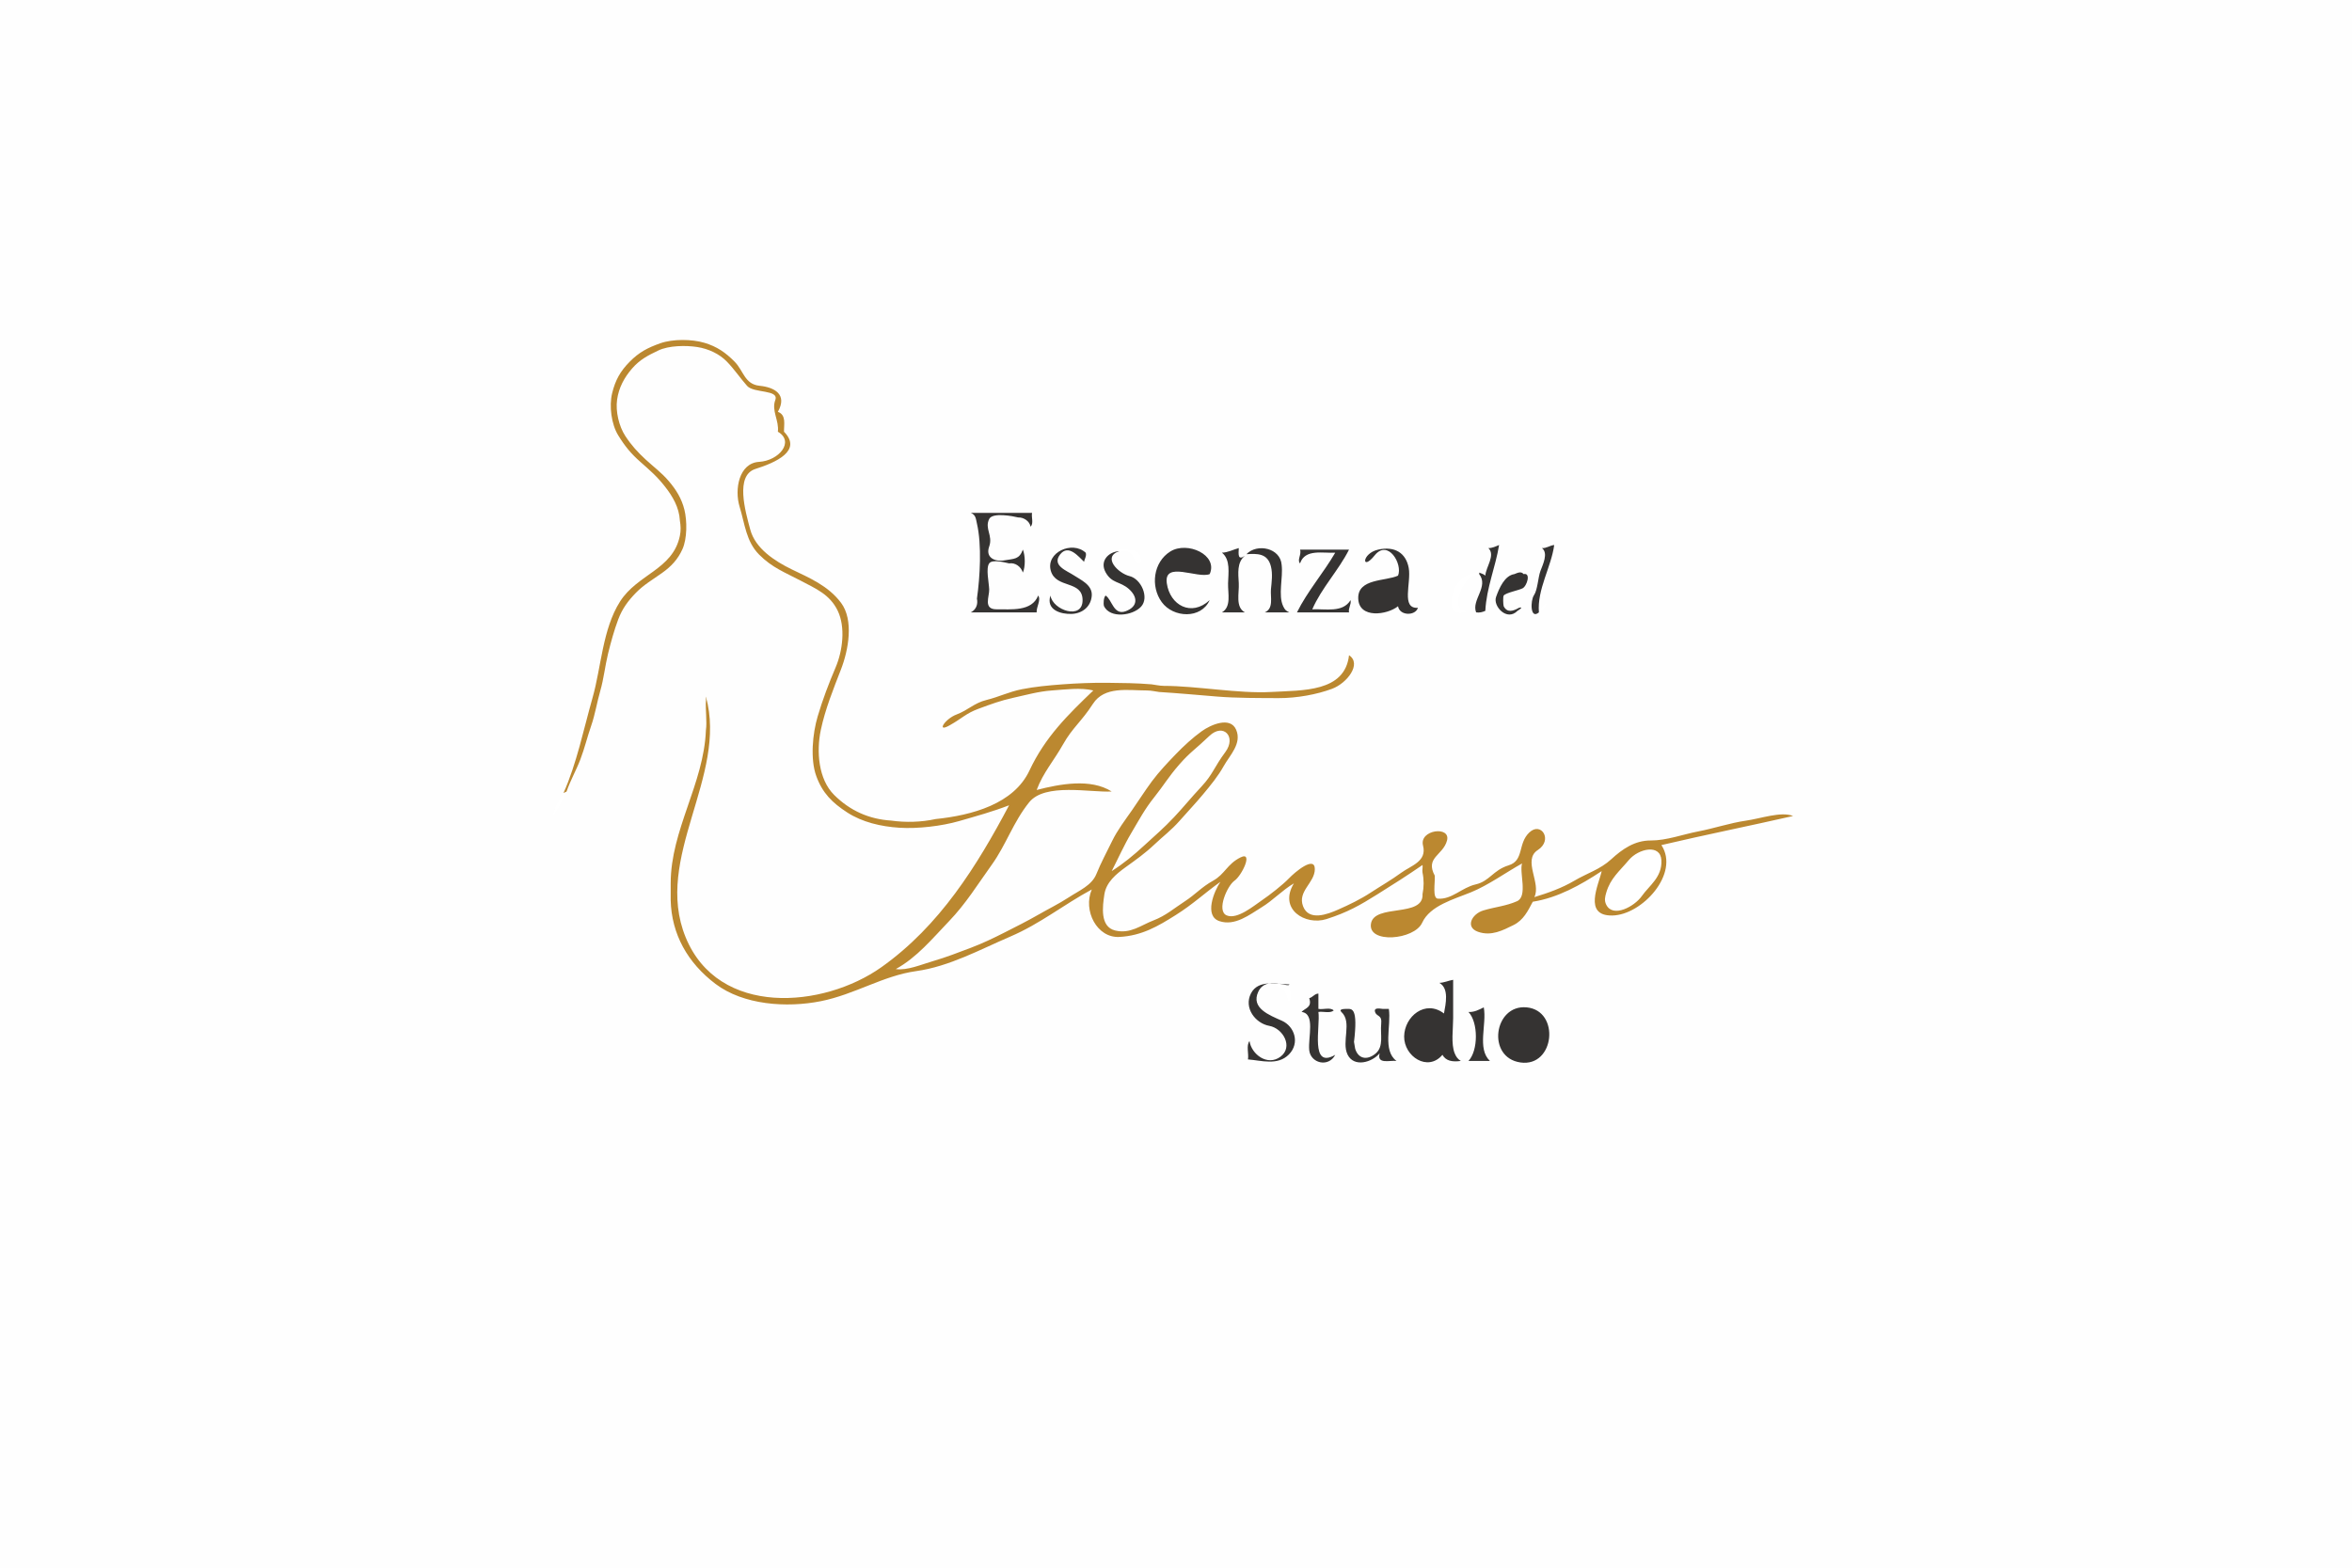
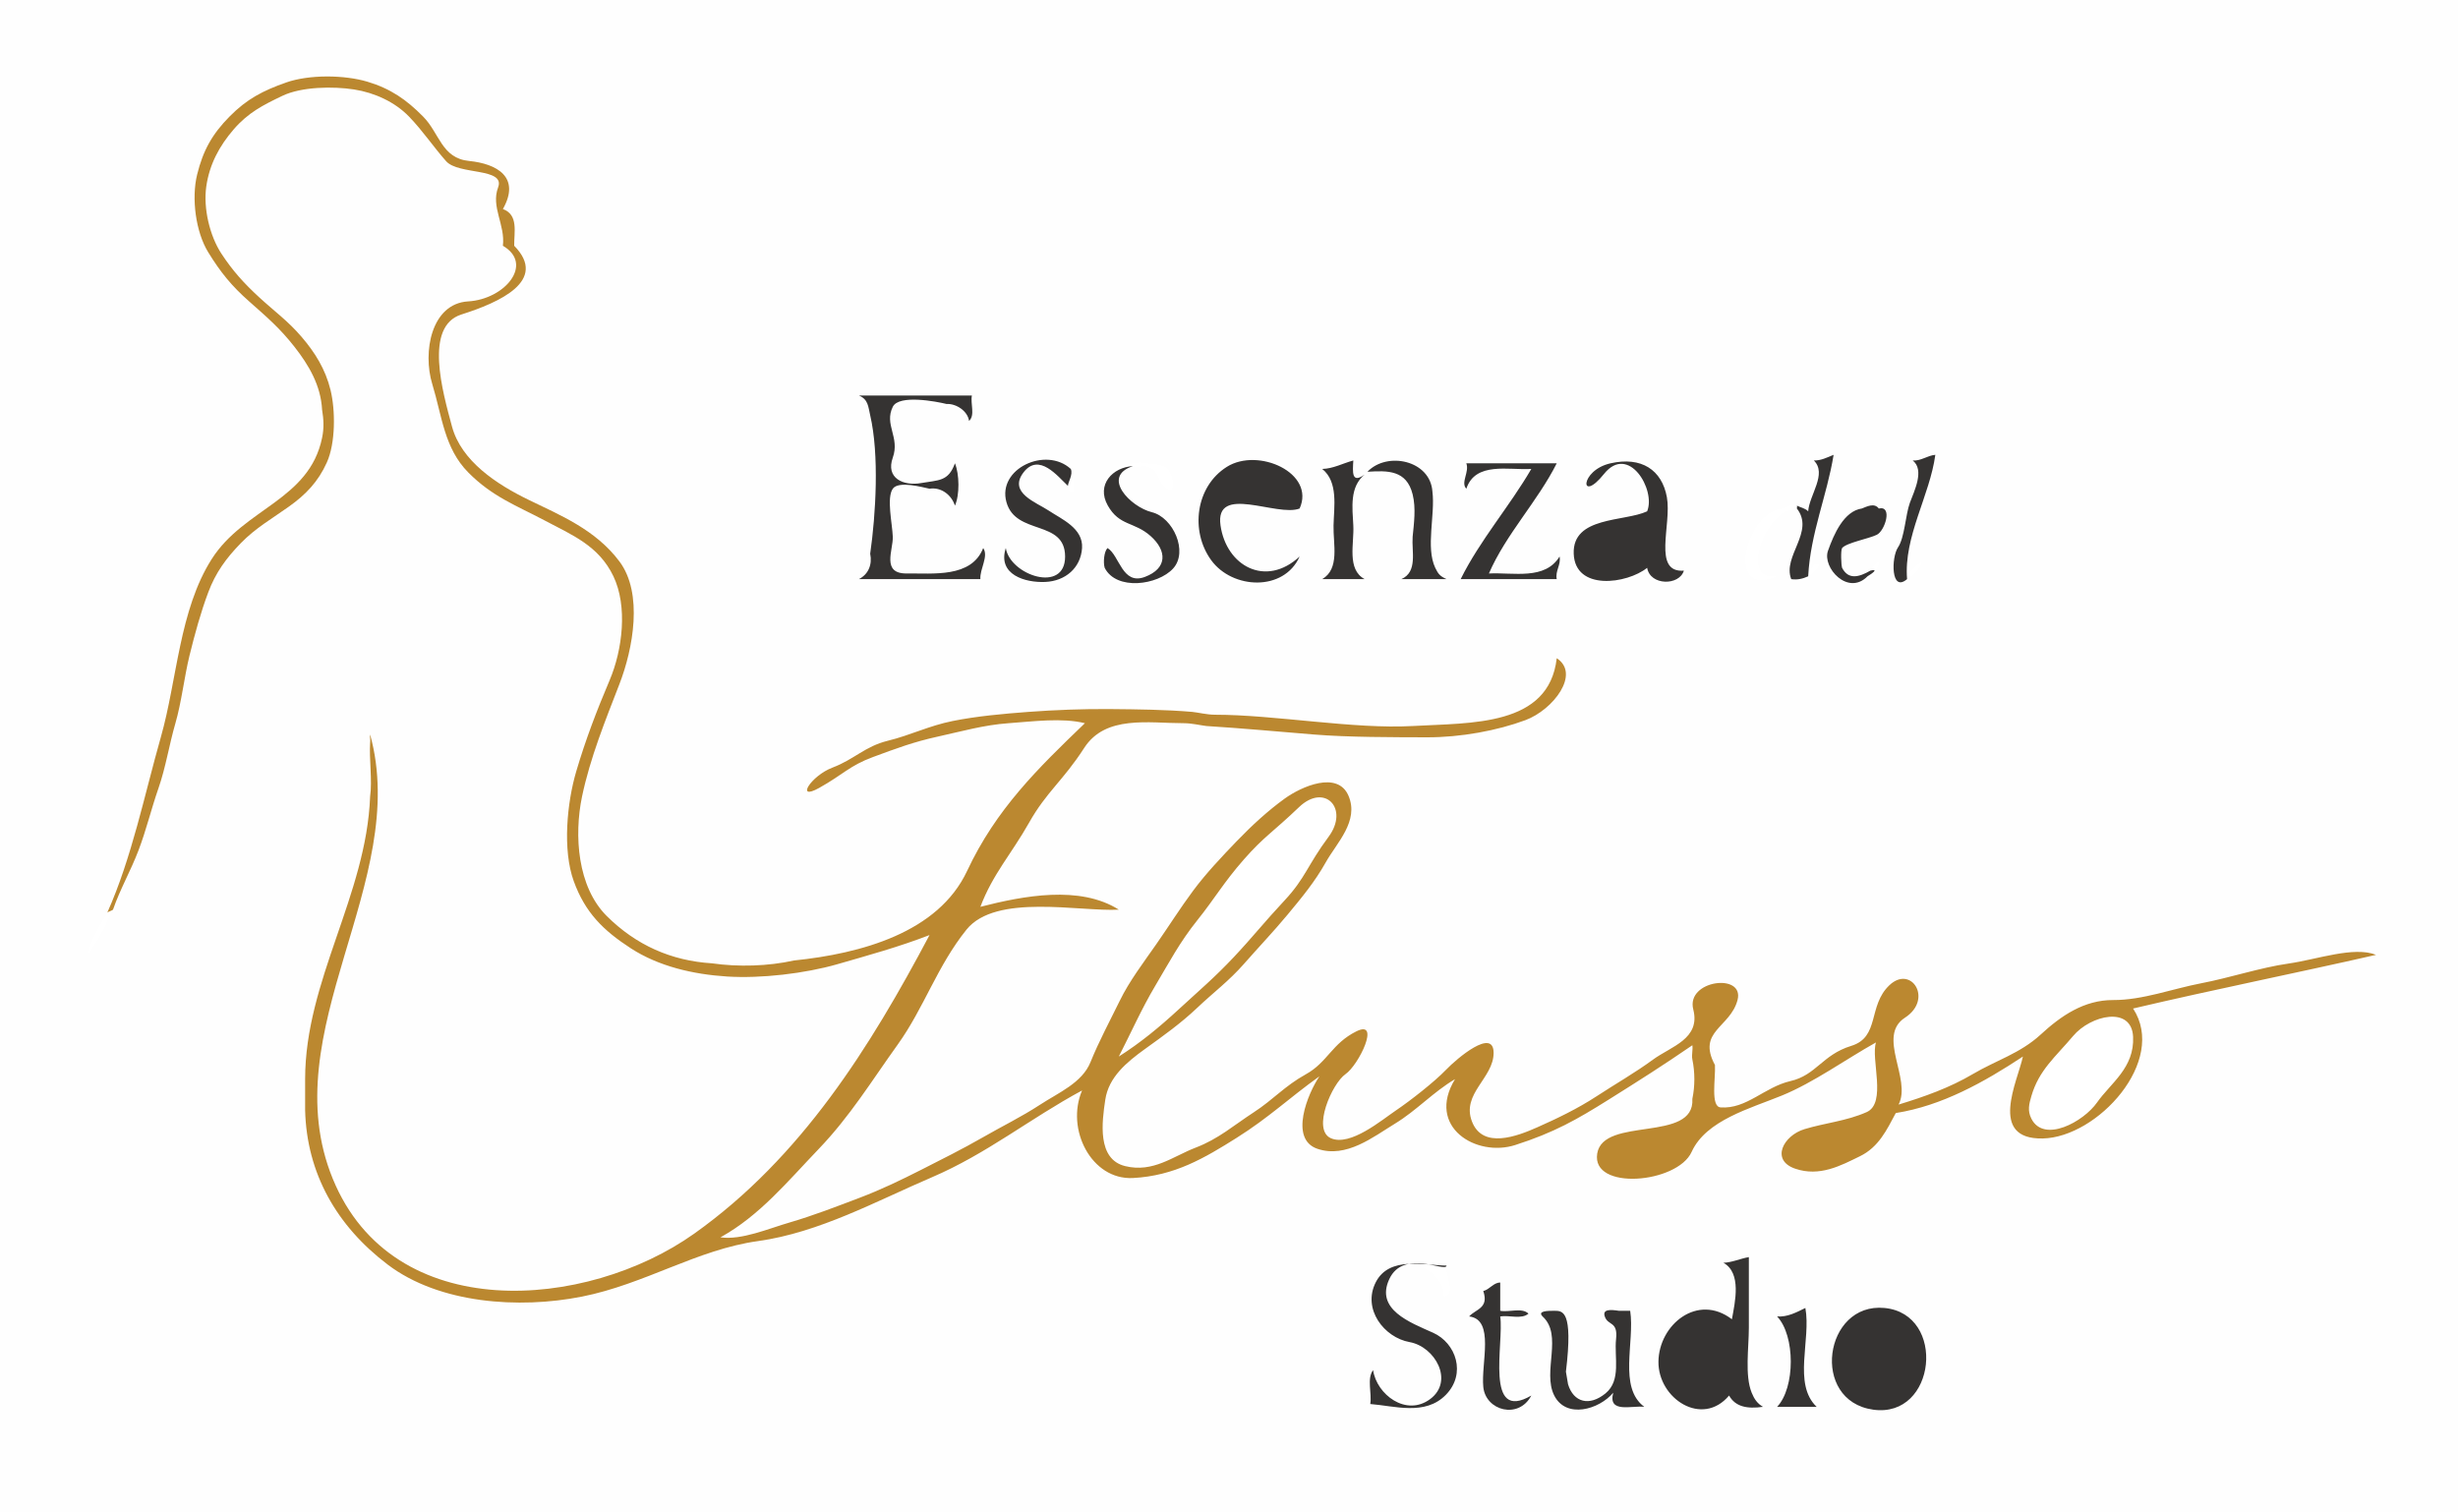
- <svg xmlns="http://www.w3.org/2000/svg" viewBox="0 0 1536 1024">
+ <svg xmlns="http://www.w3.org/2000/svg" viewBox="330 195 870 535">
  <g fill="None" fill-opacity="0.0" stroke="#FEFEFE" stroke-opacity="1.00" stroke-width="0.3">
    <path d="M 0.00 1024.00 L 1536.00 1024.00 L 1536.00 0.00 L 0.00 0.00 L 0.00 1024.00 M 582.00 536.00 C 591.79 536.37 601.50 535.98 611.00 535.00 C 634.73 532.56 662.05 525.17 672.30 503.30 C 682.56 481.43 697.27 467.06 714.00 451.00 C 705.84 448.99 695.70 450.39 687.00 451.00 C 678.30 451.61 670.18 453.93 661.78 455.78 C 653.38 457.63 647.26 459.91 638.98 462.98 C 630.69 466.04 628.42 469.18 619.92 473.92 C 611.41 478.66 617.00 469.61 624.70 466.70 C 632.39 463.78 636.14 459.21 644.22 457.22 C 652.31 455.24 658.75 451.92 667.22 450.22 C 675.70 448.53 684.88 447.68 694.00 447.00 C 703.12 446.32 713.38 445.91 723.00 446.00 C 732.62 446.09 742.52 446.19 752.00 447.00 C 754.77 447.00 757.96 447.80 760.00 448.00 C 781.21 448.00 809.23 453.18 830.00 452.00 C 850.77 450.82 878.25 452.22 881.00 428.00 C 889.49 433.52 879.78 446.25 869.92 449.92 C 860.06 453.60 847.01 456.04 835.00 456.00 C 822.99 455.96 807.30 456.00 795.00 455.00 C 782.70 454.00 769.46 452.77 757.00 452.00 C 754.26 451.95 751.02 451.20 749.00 451.00 C 736.53 451.00 721.29 448.06 713.75 459.75 C 706.21 471.44 700.44 475.22 694.23 486.23 C 688.02 497.24 681.38 504.42 677.00 516.00 C 692.15 512.11 712.19 508.27 726.00 517.00 C 712.19 517.79 682.47 511.15 672.08 524.08 C 661.69 537.01 657.06 551.76 647.75 564.75 C 638.43 577.73 630.86 590.18 619.75 601.75 C 608.65 613.32 598.89 625.31 585.00 633.00 C 592.60 634.03 601.74 629.98 609.68 627.68 C 617.61 625.38 626.38 621.99 634.07 619.07 C 641.77 616.16 648.82 612.76 656.08 609.08 C 663.34 605.39 670.75 601.69 677.70 597.70 C 684.64 593.70 691.47 590.40 698.08 586.08 C 704.69 581.75 713.00 578.34 715.98 570.97 C 718.95 563.61 722.84 556.42 726.31 549.31 C 729.77 542.19 734.78 535.68 739.25 529.25 C 743.73 522.83 747.69 516.51 752.30 510.30 C 756.92 504.09 762.35 498.37 767.75 492.75 C 773.16 487.14 778.79 481.97 784.70 477.70 C 790.61 473.42 803.48 467.71 807.30 476.70 C 811.13 485.68 803.08 493.39 799.25 500.25 C 795.41 507.10 790.78 512.69 785.75 518.75 C 780.72 524.81 775.49 530.28 770.25 536.25 C 765.01 542.22 759.50 546.30 753.75 551.75 C 748.01 557.20 741.80 561.63 735.30 566.30 C 728.81 570.98 722.43 576.25 721.22 584.22 C 720.01 592.19 718.27 605.32 728.22 607.78 C 738.18 610.23 745.16 604.31 753.23 601.23 C 761.30 598.15 766.67 593.35 773.75 588.75 C 780.82 584.14 784.58 579.51 792.25 575.25 C 799.91 570.99 801.39 564.41 810.08 560.08 C 818.77 555.75 810.97 571.96 806.23 575.23 C 801.49 578.50 794.24 594.94 801.08 597.92 C 807.93 600.89 819.01 591.50 824.08 588.08 C 829.15 584.66 837.75 577.93 841.75 573.75 C 845.76 569.57 858.64 558.71 858.66 567.68 C 858.68 576.65 847.19 582.11 851.00 592.00 C 854.81 601.89 867.02 597.20 874.07 594.07 C 881.13 590.95 888.52 587.38 895.08 583.08 C 901.64 578.78 908.75 574.73 915.08 570.08 C 921.42 565.43 932.00 562.75 929.33 552.33 C 926.66 541.91 947.57 539.26 944.99 549.01 C 942.42 558.76 930.54 559.99 937.00 572.00 C 937.36 574.23 937.10 585.81 939.00 587.00 C 948.21 587.66 954.50 579.81 963.70 577.69 C 972.89 575.58 974.98 568.38 985.23 565.23 C 995.48 562.08 991.02 551.08 998.75 543.75 C 1006.48 536.43 1014.34 548.73 1004.25 555.25 C 994.16 561.77 1006.69 576.96 1002.00 586.00 C 1011.02 583.25 1020.02 580.08 1028.23 575.23 C 1036.44 570.37 1045.00 567.92 1052.25 561.25 C 1059.50 554.58 1067.61 548.96 1078.00 549.00 C 1088.39 549.04 1099.04 544.98 1109.07 543.07 C 1119.11 541.16 1130.01 537.51 1140.07 536.07 C 1150.14 534.63 1163.13 529.87 1171.00 533.00 C 1142.39 539.52 1113.56 545.28 1085.00 552.00 C 1097.16 570.59 1072.39 597.62 1053.00 598.00 C 1033.61 598.38 1044.14 577.73 1046.00 569.00 C 1032.27 578.06 1017.32 586.44 1001.00 589.00 C 997.83 594.93 994.98 601.05 988.30 604.30 C 981.62 607.56 974.04 611.70 965.33 608.67 C 956.62 605.64 961.23 596.95 968.70 594.70 C 976.16 592.44 983.44 591.87 990.68 588.68 C 997.91 585.48 992.09 569.83 994.00 564.00 C 983.27 569.99 971.97 578.18 960.77 582.77 C 949.58 587.36 933.85 591.51 928.75 602.75 C 923.65 613.99 893.18 616.59 895.33 603.33 C 897.49 590.07 929.92 599.59 929.00 584.00 C 929.40 579.57 929.37 574.43 929.00 570.00 C 928.67 568.40 929.25 566.61 929.00 565.00 C 918.29 572.35 910.58 577.23 899.30 584.30 C 888.02 591.37 880.07 595.90 866.32 600.32 C 852.57 604.75 834.68 593.97 845.00 577.00 C 837.27 581.56 831.43 588.08 823.75 592.75 C 816.08 597.42 806.53 605.10 796.33 601.67 C 786.13 598.24 792.97 581.94 797.00 576.00 C 786.26 583.69 779.17 590.57 767.75 597.75 C 756.34 604.94 745.69 611.24 731.00 612.00 C 716.31 612.76 707.13 594.73 713.00 581.00 C 694.54 590.96 679.30 603.41 659.77 611.77 C 640.24 620.13 619.94 631.32 598.32 634.32 C 576.70 637.32 558.28 649.55 535.98 653.98 C 513.67 658.41 485.51 656.46 467.30 642.70 C 449.09 628.93 438.56 610.27 438.00 588.00 C 437.67 584.54 437.67 580.39 438.00 577.00 C 438.00 542.06 459.67 511.94 461.00 477.00 C 461.23 470.95 459.83 463.93 461.00 458.00 C 461.19 457.04 460.85 455.97 461.00 455.00 C 475.45 507.29 426.41 560.03 447.77 612.23 C 469.13 664.43 537.62 658.74 575.70 631.70 C 613.78 604.65 638.07 565.48 659.00 526.00 C 648.05 530.22 637.71 533.05 626.33 536.33 C 614.94 539.60 599.39 541.44 587.33 540.67 C 575.27 539.90 563.10 537.05 553.30 530.70 C 543.50 524.35 537.10 518.01 533.08 506.92 C 529.05 495.84 530.68 479.13 533.98 467.98 C 537.28 456.82 541.23 446.49 545.78 435.78 C 550.32 425.06 552.24 409.64 547.08 398.92 C 541.91 388.21 532.69 384.47 522.77 379.23 C 512.85 373.98 504.29 370.87 495.75 362.25 C 487.22 353.63 486.48 342.34 483.01 330.99 C 479.53 319.64 482.62 302.47 495.69 301.69 C 508.77 300.92 519.05 288.44 508.00 282.00 C 508.89 274.57 503.69 268.29 506.31 261.31 C 508.92 254.32 492.30 256.98 487.92 252.08 C 483.55 247.17 479.71 241.38 474.75 236.25 C 469.79 231.12 462.65 227.82 455.33 226.67 C 448.01 225.52 436.76 225.65 429.93 228.93 C 423.09 232.20 417.87 234.85 412.75 240.75 C 407.63 246.66 404.12 253.22 403.01 261.01 C 401.90 268.80 404.28 278.53 408.31 284.70 C 412.33 290.86 416.42 295.34 421.75 300.25 C 427.08 305.16 431.94 308.62 436.75 314.25 C 441.56 319.87 445.18 325.71 446.98 333.02 C 448.77 340.33 448.76 351.88 445.69 358.69 C 442.63 365.51 438.24 370.07 432.30 374.30 C 426.37 378.53 420.45 381.90 415.25 387.25 C 410.05 392.60 406.33 397.67 403.70 404.70 C 401.06 411.72 398.92 419.55 397.07 427.07 C 395.23 434.60 394.25 443.56 392.07 451.07 C 389.89 458.58 388.64 466.72 386.07 474.07 C 383.51 481.43 381.78 488.79 379.02 496.02 C 376.27 503.26 372.51 509.73 370.00 517.00 C 367.61 522.54 364.75 528.56 361.00 533.00 C 361.88 527.63 365.17 522.38 368.00 518.00 C 376.66 498.63 381.15 476.25 386.93 455.93 C 392.71 435.60 393.45 410.97 404.92 392.92 C 416.40 374.88 439.42 372.10 444.00 350.00 C 444.29 346.79 444.17 343.22 444.00 340.00 C 443.53 331.42 439.35 324.31 434.23 317.77 C 429.11 311.23 424.53 307.30 418.25 301.75 C 411.97 296.21 408.09 291.44 403.70 284.30 C 399.30 277.17 397.69 265.26 399.78 256.78 C 401.86 248.30 405.08 242.49 411.25 236.25 C 417.42 230.01 423.03 227.12 431.22 224.22 C 439.42 221.33 451.89 221.48 460.07 223.93 C 468.26 226.38 473.88 230.30 479.75 236.25 C 485.63 242.19 486.27 250.99 496.03 251.98 C 505.78 252.96 514.40 257.62 508.00 269.00 C 513.61 271.05 511.91 277.26 512.00 282.00 C 524.15 294.38 506.65 302.09 493.32 306.32 C 480.00 310.55 486.69 333.79 489.99 346.01 C 493.29 358.23 505.78 366.43 517.08 371.92 C 528.37 377.41 540.81 382.49 549.25 393.75 C 557.69 405.01 554.11 424.62 549.22 437.22 C 544.34 449.83 538.86 463.30 536.00 477.00 C 533.15 490.71 534.36 508.90 544.75 519.25 C 555.15 529.59 567.59 535.10 582.00 536.00 M 949.00 665.00 C 949.61 671.32 948.34 681.39 950.00 688.00 C 950.90 690.20 951.94 691.77 954.00 693.00 C 948.33 693.80 944.21 692.94 942.00 689.00 C 932.48 700.32 916.86 690.10 917.00 677.00 C 917.15 663.90 930.86 652.69 943.00 662.00 C 944.12 655.84 946.50 645.64 940.00 642.00 C 943.14 641.88 945.93 640.52 949.00 640.00 C 949.00 648.33 949.00 656.67 949.00 665.00" />
  </g>
  <g fill="#FEFEFE" fill-opacity="1.00" stroke="None">
    <path d="M 0.00 1024.00 L 1536.00 1024.00 L 1536.00 0.00 L 0.00 0.00 L 0.00 1024.00 M 582.00 536.00 C 591.79 536.37 601.50 535.98 611.00 535.00 C 634.73 532.56 662.05 525.17 672.30 503.30 C 682.56 481.43 697.27 467.06 714.00 451.00 C 705.84 448.99 695.70 450.39 687.00 451.00 C 678.30 451.61 670.18 453.93 661.78 455.78 C 653.38 457.63 647.26 459.91 638.98 462.98 C 630.69 466.04 628.42 469.18 619.92 473.92 C 611.41 478.66 617.00 469.61 624.70 466.70 C 632.39 463.78 636.14 459.21 644.22 457.22 C 652.31 455.24 658.75 451.92 667.22 450.22 C 675.70 448.53 684.88 447.68 694.00 447.00 C 703.12 446.32 713.38 445.91 723.00 446.00 C 732.62 446.09 742.52 446.19 752.00 447.00 C 754.77 447.00 757.96 447.80 760.00 448.00 C 781.21 448.00 809.23 453.18 830.00 452.00 C 850.77 450.82 878.25 452.22 881.00 428.00 C 889.49 433.52 879.78 446.25 869.92 449.92 C 860.06 453.60 847.01 456.04 835.00 456.00 C 822.99 455.96 807.30 456.00 795.00 455.00 C 782.70 454.00 769.46 452.77 757.00 452.00 C 754.26 451.95 751.02 451.20 749.00 451.00 C 736.53 451.00 721.29 448.06 713.75 459.75 C 706.21 471.44 700.44 475.22 694.23 486.23 C 688.02 497.24 681.38 504.42 677.00 516.00 C 692.15 512.11 712.19 508.27 726.00 517.00 C 712.19 517.79 682.47 511.15 672.08 524.08 C 661.69 537.01 657.06 551.76 647.75 564.75 C 638.43 577.73 630.86 590.18 619.75 601.75 C 608.65 613.32 598.89 625.31 585.00 633.00 C 592.60 634.03 601.74 629.98 609.68 627.68 C 617.61 625.38 626.38 621.99 634.07 619.07 C 641.77 616.16 648.82 612.76 656.08 609.08 C 663.34 605.39 670.75 601.69 677.70 597.70 C 684.64 593.70 691.47 590.40 698.08 586.08 C 704.69 581.75 713.00 578.34 715.98 570.97 C 718.95 563.61 722.84 556.42 726.31 549.31 C 729.77 542.19 734.78 535.68 739.25 529.25 C 743.73 522.83 747.69 516.51 752.30 510.30 C 756.92 504.09 762.35 498.37 767.75 492.75 C 773.16 487.14 778.79 481.97 784.70 477.70 C 790.61 473.42 803.48 467.71 807.30 476.70 C 811.13 485.68 803.08 493.39 799.25 500.25 C 795.41 507.10 790.78 512.69 785.75 518.75 C 780.72 524.81 775.49 530.28 770.25 536.25 C 765.01 542.22 759.50 546.30 753.75 551.75 C 748.01 557.20 741.80 561.63 735.30 566.30 C 728.81 570.98 722.43 576.25 721.22 584.22 C 720.01 592.19 718.27 605.32 728.22 607.78 C 738.18 610.23 745.16 604.31 753.23 601.23 C 761.30 598.15 766.67 593.35 773.75 588.75 C 780.82 584.14 784.58 579.51 792.25 575.25 C 799.91 570.99 801.39 564.41 810.08 560.08 C 818.77 555.75 810.97 571.96 806.23 575.23 C 801.49 578.50 794.24 594.94 801.08 597.92 C 807.93 600.89 819.01 591.50 824.08 588.08 C 829.15 584.66 837.75 577.93 841.75 573.75 C 845.76 569.57 858.64 558.71 858.66 567.68 C 858.68 576.65 847.19 582.11 851.00 592.00 C 854.81 601.89 867.02 597.20 874.07 594.07 C 881.13 590.95 888.52 587.38 895.08 583.08 C 901.64 578.78 908.75 574.73 915.08 570.08 C 921.42 565.43 932.00 562.75 929.33 552.33 C 926.66 541.91 947.57 539.26 944.99 549.01 C 942.42 558.76 930.54 559.99 937.00 572.00 C 937.36 574.23 937.10 585.81 939.00 587.00 C 948.21 587.66 954.50 579.81 963.70 577.69 C 972.89 575.58 974.98 568.38 985.23 565.23 C 995.48 562.08 991.02 551.08 998.75 543.75 C 1006.48 536.43 1014.34 548.73 1004.25 555.25 C 994.16 561.77 1006.69 576.96 1002.00 586.00 C 1011.02 583.25 1020.02 580.08 1028.23 575.23 C 1036.44 570.37 1045.00 567.92 1052.25 561.25 C 1059.50 554.58 1067.61 548.96 1078.00 549.00 C 1088.39 549.04 1099.04 544.98 1109.07 543.07 C 1119.11 541.16 1130.01 537.51 1140.07 536.07 C 1150.14 534.63 1163.13 529.87 1171.00 533.00 C 1142.39 539.52 1113.56 545.28 1085.00 552.00 C 1097.16 570.59 1072.39 597.62 1053.00 598.00 C 1033.61 598.38 1044.14 577.73 1046.00 569.00 C 1032.27 578.06 1017.32 586.44 1001.00 589.00 C 997.83 594.93 994.98 601.05 988.30 604.30 C 981.62 607.56 974.04 611.70 965.33 608.67 C 956.62 605.64 961.23 596.95 968.70 594.70 C 976.16 592.44 983.44 591.87 990.68 588.68 C 997.91 585.48 992.09 569.83 994.00 564.00 C 983.27 569.99 971.97 578.18 960.77 582.77 C 949.58 587.36 933.85 591.51 928.75 602.75 C 923.65 613.99 893.18 616.59 895.33 603.33 C 897.49 590.07 929.92 599.59 929.00 584.00 C 929.40 579.57 929.37 574.43 929.00 570.00 C 928.67 568.40 929.25 566.61 929.00 565.00 C 918.29 572.35 910.58 577.23 899.30 584.30 C 888.02 591.37 880.07 595.90 866.32 600.32 C 852.57 604.75 834.68 593.97 845.00 577.00 C 837.27 581.56 831.43 588.08 823.75 592.75 C 816.08 597.42 806.53 605.10 796.33 601.67 C 786.13 598.24 792.97 581.94 797.00 576.00 C 786.26 583.69 779.17 590.57 767.75 597.75 C 756.34 604.94 745.69 611.24 731.00 612.00 C 716.31 612.76 707.13 594.73 713.00 581.00 C 694.54 590.96 679.30 603.41 659.77 611.77 C 640.24 620.13 619.94 631.32 598.32 634.32 C 576.70 637.32 558.28 649.55 535.98 653.98 C 513.67 658.41 485.51 656.46 467.30 642.70 C 449.09 628.93 438.56 610.27 438.00 588.00 C 437.67 584.54 437.67 580.39 438.00 577.00 C 438.00 542.06 459.67 511.94 461.00 477.00 C 461.23 470.95 459.83 463.93 461.00 458.00 C 461.19 457.04 460.85 455.97 461.00 455.00 C 475.45 507.29 426.41 560.03 447.77 612.23 C 469.13 664.43 537.62 658.74 575.70 631.70 C 613.78 604.65 638.07 565.48 659.00 526.00 C 648.05 530.22 637.71 533.05 626.33 536.33 C 614.94 539.60 599.39 541.44 587.33 540.67 C 575.27 539.90 563.10 537.05 553.30 530.70 C 543.50 524.35 537.10 518.01 533.08 506.92 C 529.05 495.84 530.68 479.13 533.98 467.98 C 537.28 456.82 541.23 446.49 545.78 435.78 C 550.32 425.06 552.24 409.64 547.08 398.92 C 541.91 388.21 532.69 384.47 522.77 379.23 C 512.85 373.98 504.29 370.87 495.75 362.25 C 487.22 353.63 486.48 342.34 483.01 330.99 C 479.53 319.64 482.62 302.47 495.69 301.69 C 508.77 300.92 519.05 288.44 508.00 282.00 C 508.89 274.57 503.69 268.29 506.31 261.31 C 508.92 254.32 492.30 256.98 487.92 252.08 C 483.55 247.17 479.71 241.38 474.75 236.25 C 469.79 231.12 462.65 227.82 455.33 226.67 C 448.01 225.52 436.76 225.65 429.93 228.93 C 423.09 232.20 417.87 234.85 412.75 240.75 C 407.63 246.66 404.12 253.22 403.01 261.01 C 401.90 268.80 404.28 278.53 408.31 284.70 C 412.33 290.86 416.42 295.34 421.75 300.25 C 427.08 305.16 431.94 308.62 436.75 314.25 C 441.56 319.87 445.18 325.71 446.98 333.02 C 448.77 340.33 448.76 351.88 445.69 358.69 C 442.63 365.51 438.24 370.07 432.30 374.30 C 426.37 378.53 420.45 381.90 415.25 387.25 C 410.05 392.60 406.33 397.67 403.70 404.70 C 401.06 411.72 398.92 419.55 397.07 427.07 C 395.23 434.60 394.25 443.56 392.07 451.07 C 389.89 458.58 388.64 466.72 386.07 474.07 C 383.51 481.43 381.78 488.79 379.02 496.02 C 376.27 503.26 372.51 509.73 370.00 517.00 C 367.61 522.54 364.75 528.56 361.00 533.00 C 361.88 527.63 365.17 522.38 368.00 518.00 C 376.66 498.63 381.15 476.25 386.93 455.93 C 392.71 435.60 393.45 410.97 404.92 392.92 C 416.40 374.88 439.42 372.10 444.00 350.00 C 444.29 346.79 444.17 343.22 444.00 340.00 C 443.53 331.42 439.35 324.31 434.23 317.77 C 429.11 311.23 424.53 307.30 418.25 301.75 C 411.97 296.21 408.09 291.44 403.70 284.30 C 399.30 277.17 397.69 265.26 399.78 256.78 C 401.86 248.30 405.08 242.49 411.25 236.25 C 417.42 230.01 423.03 227.12 431.22 224.22 C 439.42 221.33 451.89 221.48 460.07 223.93 C 468.26 226.38 473.88 230.30 479.75 236.25 C 485.63 242.19 486.27 250.99 496.03 251.98 C 505.78 252.96 514.40 257.62 508.00 269.00 C 513.61 271.05 511.91 277.26 512.00 282.00 C 524.15 294.38 506.65 302.09 493.32 306.32 C 480.00 310.55 486.69 333.79 489.99 346.01 C 493.29 358.23 505.78 366.43 517.08 371.92 C 528.37 377.41 540.81 382.49 549.25 393.75 C 557.69 405.01 554.11 424.62 549.22 437.22 C 544.34 449.83 538.86 463.30 536.00 477.00 C 533.15 490.71 534.36 508.90 544.75 519.25 C 555.15 529.59 567.59 535.10 582.00 536.00 M 665.00 338.00 C 661.87 337.61 647.87 336.35 646.00 339.00 C 642.86 345.35 648.59 349.74 646.00 357.00 C 643.41 364.26 649.73 367.11 656.00 366.00 C 662.27 364.89 665.63 365.52 668.00 359.00 C 669.60 362.93 669.70 370.14 668.00 374.00 C 666.79 370.20 663.15 367.35 659.00 368.00 C 654.70 367.61 650.31 368.29 646.00 368.00 C 643.72 371.26 645.83 380.29 646.00 385.00 C 646.17 389.71 641.85 398.13 651.00 398.00 C 660.16 397.87 673.84 399.66 678.00 389.00 C 680.01 391.92 676.76 396.35 677.00 400.00 C 662.67 400.00 648.33 400.00 634.00 400.00 C 637.33 398.32 638.81 394.86 638.00 391.00 C 638.60 375.25 639.75 357.65 638.00 342.00 C 637.29 338.96 637.33 336.37 634.00 335.00 C 647.33 335.00 660.67 335.00 674.00 335.00 C 673.41 337.84 675.22 341.98 673.00 344.00 C 672.49 340.48 668.47 337.82 665.00 338.00 M 972.00 395.00 C 976.03 393.50 971.99 398.11 970.00 399.00 C 968.08 399.86 966.23 400.33 964.00 400.00 C 960.81 391.89 972.44 383.24 966.00 375.00 C 965.51 375.10 962.30 376.08 962.00 376.00 C 953.94 380.06 946.23 400.72 959.00 399.00 C 940.34 407.02 947.78 376.22 961.00 375.00 C 962.32 374.55 964.04 373.37 966.00 374.00 C 967.24 374.62 968.90 374.87 970.00 376.00 C 970.40 370.19 976.80 362.71 972.00 358.00 C 974.52 358.07 976.73 356.92 979.00 356.00 C 976.69 370.35 970.79 383.73 968.00 398.00 C 969.77 398.21 971.37 396.46 972.00 395.00 M 1005.00 399.00 C 1006.00 396.95 1008.19 395.18 1010.00 394.00 C 1009.84 396.64 1006.98 398.62 1005.00 400.00 C 999.21 404.94 999.40 392.26 1001.78 388.78 C 1004.15 385.30 1004.44 377.20 1005.99 372.99 C 1007.54 368.79 1011.28 361.36 1007.00 358.00 C 1009.91 358.24 1012.18 356.24 1015.00 356.00 C 1013.05 370.45 1003.77 384.92 1005.00 399.00 M 709.00 361.00 C 710.62 363.09 709.84 366.24 710.00 369.00 C 708.60 369.51 707.85 368.19 708.00 367.00 C 704.40 363.66 697.74 355.06 692.25 362.25 C 686.77 369.45 696.82 372.82 701.23 375.77 C 705.64 378.72 713.46 381.96 712.99 389.01 C 712.52 396.05 707.08 400.67 700.00 401.00 C 692.91 401.32 682.97 398.47 686.00 389.00 C 687.52 398.64 707.04 405.20 706.99 391.99 C 706.94 378.79 689.57 384.66 686.23 372.77 C 682.90 360.88 700.18 352.94 709.00 361.00 M 736.00 359.00 C 739.56 359.59 742.24 359.10 744.00 362.00 C 745.08 363.79 746.39 369.83 743.00 368.00 C 739.72 366.23 740.69 360.66 735.00 360.00 C 734.58 360.21 731.39 360.24 731.00 360.00 C 719.61 363.72 730.15 374.45 737.69 376.31 C 745.24 378.16 750.66 390.27 745.23 396.23 C 739.79 402.19 725.12 404.16 721.00 396.00 C 720.13 394.29 718.43 386.86 722.00 389.00 C 726.27 391.56 727.17 402.25 735.22 399.22 C 743.28 396.18 743.06 389.92 737.25 384.75 C 731.43 379.58 726.22 381.29 722.08 373.92 C 717.95 366.55 723.83 360.38 731.00 359.00 C 733.06 358.60 734.02 358.67 736.00 359.00 M 790.00 375.00 C 782.41 378.64 770.03 372.27 762.00 375.00 C 762.00 377.00 762.00 379.00 762.00 381.00 C 764.05 395.34 777.98 403.11 790.00 392.00 C 784.40 404.51 766.19 403.60 758.70 393.30 C 751.20 383.01 753.15 367.21 764.25 360.25 C 775.34 353.28 795.67 362.43 790.00 375.00 M 809.00 358.00 C 808.77 362.21 808.34 366.28 813.00 363.00 C 807.67 367.33 808.65 374.64 809.00 381.00 C 809.35 387.36 806.60 396.53 813.00 400.00 C 808.00 400.00 803.00 400.00 798.00 400.00 C 804.28 396.30 801.84 387.65 802.00 381.00 C 802.16 374.35 803.73 365.60 798.00 361.00 C 801.92 360.90 805.32 358.99 809.00 358.00 M 837.00 369.00 C 838.98 376.98 835.53 387.87 838.00 396.00 C 839.07 398.25 839.72 398.96 842.00 400.00 C 836.67 400.00 831.33 400.00 826.00 400.00 C 831.86 397.44 829.61 390.26 830.00 385.00 C 830.00 380.13 830.60 374.83 830.00 370.00 C 827.86 361.35 821.12 361.54 814.00 362.00 C 820.93 354.71 836.25 357.91 837.00 369.00 M 926.00 397.00 C 924.38 402.37 914.09 402.38 913.00 396.00 C 905.89 401.70 887.48 404.28 887.01 390.99 C 886.54 377.70 904.93 379.76 913.00 376.00 C 916.17 368.38 906.40 351.98 897.75 362.75 C 889.11 373.53 889.06 361.50 900.01 359.01 C 910.96 356.52 918.23 361.31 919.99 371.01 C 921.75 380.70 914.76 397.83 926.00 397.00 M 881.00 359.00 C 874.23 372.49 863.03 384.08 857.00 398.00 C 865.73 397.58 876.85 400.43 882.00 392.00 C 882.59 394.91 880.41 397.06 881.00 400.00 C 869.67 400.00 858.33 400.00 847.00 400.00 C 853.76 386.32 864.36 374.16 872.00 361.00 C 863.99 361.50 852.25 358.31 849.00 368.00 C 846.91 365.80 850.16 362.10 849.00 359.00 C 859.67 359.00 870.33 359.00 881.00 359.00 M 995.00 375.00 C 999.97 373.86 997.21 382.88 994.30 384.30 C 991.39 385.72 983.65 387.09 982.00 389.00 C 981.47 389.95 981.67 394.93 982.00 396.00 C 984.22 400.29 987.95 399.35 992.00 397.00 C 992.69 395.81 993.62 394.41 995.00 394.00 C 995.06 396.22 992.71 397.99 991.00 399.00 C 984.08 406.06 974.92 395.90 977.00 390.00 C 979.08 384.10 982.64 375.92 989.00 375.00 C 990.68 374.36 993.38 372.86 995.00 375.00 M 842.00 643.00 C 841.31 646.34 845.72 652.81 841.00 654.00 C 841.86 645.61 826.82 636.95 821.75 647.75 C 816.68 658.55 829.09 663.12 837.23 666.77 C 845.36 670.42 849.08 681.27 841.75 688.75 C 834.42 696.23 823.66 692.67 815.00 692.00 C 815.63 688.17 813.72 683.01 816.00 680.00 C 817.27 688.66 827.72 696.60 836.23 690.23 C 844.74 683.85 837.94 671.70 828.92 670.08 C 819.91 668.46 812.12 658.41 816.93 648.93 C 821.73 639.44 834.49 642.96 842.00 643.00 M 861.00 649.00 C 861.00 652.33 861.00 655.67 861.00 659.00 C 864.17 659.61 868.65 657.75 871.00 660.00 C 868.57 662.13 864.18 660.47 861.00 661.00 C 862.38 670.46 855.32 698.70 872.00 689.00 C 867.57 697.50 855.87 694.42 855.01 685.99 C 854.15 677.57 859.17 662.07 850.00 661.00 C 852.25 658.42 857.10 658.15 855.00 652.00 C 857.28 651.45 858.59 649.01 861.00 649.00 M 885.00 685.00 C 886.96 691.47 892.58 692.88 898.25 688.25 C 903.92 683.61 901.30 675.48 902.00 669.00 C 902.70 662.52 899.13 664.41 898.00 661.00 C 897.14 658.41 899.94 658.54 903.00 659.00 C 904.33 659.05 905.67 658.96 907.00 659.00 C 908.67 670.10 902.72 686.14 912.00 693.00 C 907.65 692.44 899.00 695.45 901.00 688.00 C 895.99 693.98 884.28 697.36 880.08 688.92 C 875.89 680.48 883.26 667.66 876.00 661.00 C 875.88 660.79 872.84 660.76 874.00 659.00 C 876.00 659.00 878.00 659.00 880.00 659.00 C 880.94 659.05 882.06 659.11 883.00 659.00 C 886.91 658.54 884.25 680.56 885.00 685.00 M 969.00 658.00 C 971.08 669.23 964.48 684.89 973.00 693.00 C 968.33 693.00 963.67 693.00 959.00 693.00 C 965.47 686.15 965.44 667.79 959.00 661.00 C 962.68 661.27 965.84 659.55 969.00 658.00 M 997.00 658.00 C 1019.03 660.10 1015.39 697.15 993.00 694.00 C 970.61 690.85 975.59 655.96 997.00 658.00 Z" />
  </g>
  <g fill="#BB8830" fill-opacity="1.00" stroke="None">
    <path d="M 444.00 340.00 C 444.57 343.48 444.72 346.54 444.00 350.00 C 439.42 372.10 416.40 374.88 404.92 392.92 C 393.45 410.97 392.71 435.60 386.93 455.93 C 381.15 476.25 376.66 498.63 368.00 518.00 C 368.37 517.69 369.77 517.30 370.00 517.00 C 372.51 509.73 376.27 503.26 379.02 496.02 C 381.78 488.79 383.51 481.43 386.07 474.07 C 388.64 466.72 389.89 458.58 392.07 451.07 C 394.25 443.56 395.23 434.60 397.07 427.07 C 398.92 419.55 401.06 411.72 403.70 404.70 C 406.33 397.67 410.05 392.60 415.25 387.25 C 420.45 381.90 426.37 378.53 432.30 374.30 C 438.24 370.07 442.63 365.51 445.69 358.69 C 448.76 351.88 448.77 340.33 446.98 333.02 C 445.18 325.71 441.56 319.87 436.75 314.25 C 431.94 308.62 427.08 305.16 421.75 300.25 C 416.42 295.34 412.33 290.86 408.31 284.70 C 404.28 278.53 401.90 268.80 403.01 261.01 C 404.12 253.22 407.63 246.66 412.75 240.75 C 417.87 234.85 423.09 232.20 429.93 228.93 C 436.76 225.65 448.01 225.52 455.33 226.67 C 462.65 227.82 469.79 231.12 474.75 236.25 C 479.71 241.38 483.55 247.17 487.92 252.08 C 492.30 256.98 508.92 254.32 506.31 261.31 C 503.69 268.29 508.89 274.57 508.00 282.00 C 519.05 288.44 508.77 300.92 495.69 301.69 C 482.62 302.47 479.53 319.64 483.01 330.99 C 486.48 342.34 487.22 353.63 495.75 362.25 C 504.29 370.87 512.85 373.98 522.77 379.23 C 532.69 384.47 541.91 388.21 547.08 398.92 C 552.24 409.64 550.32 425.06 545.78 435.78 C 541.23 446.49 537.28 456.82 533.98 467.98 C 530.68 479.13 529.05 495.84 533.08 506.92 C 537.10 518.01 543.50 524.35 553.30 530.70 C 563.10 537.05 575.27 539.90 587.33 540.67 C 599.39 541.44 614.94 539.60 626.33 536.33 C 637.71 533.05 648.05 530.22 659.00 526.00 C 638.07 565.48 613.78 604.65 575.70 631.70 C 537.62 658.74 469.13 664.43 447.77 612.23 C 426.41 560.03 475.45 507.29 461.00 455.00 C 460.85 455.97 461.19 457.04 461.00 458.00 C 460.63 463.43 461.81 471.35 461.00 477.00 C 459.67 511.94 438.00 542.06 438.00 577.00 C 438.00 580.67 438.00 584.33 438.00 588.00 C 438.56 610.27 449.09 628.93 467.30 642.70 C 485.51 656.46 513.67 658.41 535.98 653.98 C 558.28 649.55 576.70 637.32 598.32 634.32 C 619.94 631.32 640.24 620.13 659.77 611.77 C 679.30 603.41 694.54 590.96 713.00 581.00 C 707.13 594.73 716.31 612.76 731.00 612.00 C 745.69 611.24 756.34 604.94 767.75 597.75 C 779.17 590.57 786.26 583.69 797.00 576.00 C 792.97 581.94 786.13 598.24 796.33 601.67 C 806.53 605.10 816.08 597.42 823.75 592.75 C 831.43 588.08 837.27 581.56 845.00 577.00 C 834.68 593.97 852.57 604.75 866.32 600.32 C 880.07 595.90 888.02 591.37 899.30 584.30 C 910.58 577.23 918.29 572.35 929.00 565.00 C 929.25 566.61 928.67 568.40 929.00 570.00 C 929.95 574.59 929.94 579.47 929.00 584.00 C 929.92 599.59 897.49 590.07 895.33 603.33 C 893.18 616.59 923.65 613.99 928.75 602.75 C 933.85 591.51 949.58 587.36 960.77 582.77 C 971.97 578.18 983.27 569.99 994.00 564.00 C 992.09 569.83 997.91 585.48 990.68 588.68 C 983.44 591.87 976.16 592.44 968.70 594.70 C 961.23 596.95 956.62 605.64 965.33 608.67 C 974.04 611.70 981.62 607.56 988.30 604.30 C 994.98 601.05 997.83 594.93 1001.00 589.00 C 1017.32 586.44 1032.27 578.06 1046.00 569.00 C 1044.14 577.73 1033.61 598.38 1053.00 598.00 C 1072.39 597.62 1097.16 570.59 1085.00 552.00 C 1113.56 545.28 1142.39 539.52 1171.00 533.00 C 1163.13 529.87 1150.14 534.63 1140.07 536.07 C 1130.01 537.51 1119.11 541.16 1109.07 543.07 C 1099.04 544.98 1088.39 549.04 1078.00 549.00 C 1067.61 548.96 1059.50 554.58 1052.25 561.25 C 1045.00 567.92 1036.44 570.37 1028.23 575.23 C 1020.02 580.08 1011.02 583.25 1002.00 586.00 C 1006.69 576.96 994.16 561.77 1004.25 555.25 C 1014.34 548.73 1006.48 536.43 998.75 543.75 C 991.02 551.08 995.48 562.08 985.23 565.23 C 974.98 568.38 972.89 575.58 963.70 577.69 C 954.50 579.81 948.21 587.66 939.00 587.00 C 935.37 586.74 937.26 576.82 937.00 572.00 C 930.54 559.99 942.42 558.76 944.99 549.01 C 947.57 539.26 926.66 541.91 929.33 552.33 C 932.00 562.75 921.42 565.43 915.08 570.08 C 908.75 574.73 901.64 578.78 895.08 583.08 C 888.52 587.38 881.13 590.95 874.07 594.07 C 867.02 597.20 854.81 601.89 851.00 592.00 C 847.19 582.11 858.68 576.65 858.66 567.68 C 858.64 558.71 845.76 569.57 841.75 573.75 C 837.75 577.93 829.15 584.66 824.08 588.08 C 819.01 591.50 807.93 600.89 801.08 597.92 C 794.24 594.94 801.49 578.50 806.23 575.23 C 810.97 571.96 818.77 555.75 810.08 560.08 C 801.39 564.41 799.91 570.99 792.25 575.25 C 784.58 579.51 780.82 584.14 773.75 588.75 C 766.67 593.35 761.30 598.15 753.23 601.23 C 745.16 604.31 738.18 610.23 728.22 607.78 C 718.27 605.32 720.01 592.19 721.22 584.22 C 722.43 576.25 728.81 570.98 735.30 566.30 C 741.80 561.63 748.01 557.20 753.75 551.75 C 759.50 546.30 765.01 542.22 770.25 536.25 C 775.49 530.28 780.72 524.81 785.75 518.75 C 790.78 512.69 795.41 507.10 799.25 500.25 C 803.08 493.39 811.13 485.68 807.30 476.70 C 803.48 467.71 790.61 473.42 784.70 477.70 C 778.79 481.97 773.16 487.14 767.75 492.75 C 762.35 498.37 756.92 504.09 752.30 510.30 C 747.69 516.51 743.73 522.83 739.25 529.25 C 734.78 535.68 729.77 542.19 726.31 549.31 C 722.84 556.42 718.95 563.61 715.98 570.97 C 713.00 578.34 704.69 581.75 698.08 586.08 C 691.47 590.40 684.64 593.70 677.70 597.70 C 670.75 601.69 663.34 605.39 656.08 609.08 C 648.82 612.76 641.77 616.16 634.07 619.07 C 626.38 621.99 617.61 625.38 609.68 627.68 C 601.74 629.98 592.60 634.03 585.00 633.00 C 598.89 625.31 608.65 613.32 619.75 601.75 C 630.86 590.18 638.43 577.73 647.75 564.75 C 657.06 551.76 661.69 537.01 672.08 524.08 C 682.47 511.15 712.19 517.79 726.00 517.00 C 712.19 508.27 692.15 512.11 677.00 516.00 C 681.38 504.42 688.02 497.24 694.23 486.23 C 700.44 475.22 706.21 471.44 713.75 459.75 C 721.29 448.06 736.53 451.00 749.00 451.00 C 751.83 451.00 754.89 451.75 757.00 452.00 C 769.46 452.77 782.70 454.00 795.00 455.00 C 807.30 456.00 822.99 455.96 835.00 456.00 C 847.01 456.04 860.06 453.60 869.92 449.92 C 879.78 446.25 889.49 433.52 881.00 428.00 C 878.25 452.22 850.77 450.82 830.00 452.00 C 809.23 453.18 781.21 448.00 760.00 448.00 C 757.23 448.00 754.04 447.20 752.00 447.00 C 742.52 446.19 732.62 446.09 723.00 446.00 C 713.38 445.91 703.12 446.32 694.00 447.00 C 684.88 447.68 675.70 448.53 667.22 450.22 C 658.75 451.92 652.31 455.24 644.22 457.22 C 636.14 459.21 632.39 463.78 624.70 466.70 C 617.00 469.61 611.41 478.66 619.92 473.92 C 628.42 469.18 630.69 466.04 638.98 462.98 C 647.26 459.91 653.38 457.63 661.78 455.78 C 670.18 453.93 678.30 451.61 687.00 451.00 C 695.70 450.39 705.84 448.99 714.00 451.00 C 697.27 467.06 682.56 481.43 672.30 503.30 C 662.05 525.17 634.73 532.56 611.00 535.00 C 601.82 537.03 591.38 537.34 582.00 536.00 C 567.59 535.10 555.15 529.59 544.75 519.25 C 534.36 508.90 533.15 490.71 536.00 477.00 C 538.86 463.30 544.34 449.83 549.22 437.22 C 554.11 424.62 557.69 405.01 549.25 393.75 C 540.81 382.49 528.37 377.41 517.08 371.92 C 505.78 366.43 493.29 358.23 489.99 346.01 C 486.69 333.79 480.00 310.55 493.32 306.32 C 506.65 302.09 524.15 294.38 512.00 282.00 C 511.91 277.26 513.61 271.05 508.00 269.00 C 514.40 257.62 505.78 252.96 496.03 251.98 C 486.27 250.99 485.63 242.19 479.75 236.25 C 473.88 230.30 468.26 226.38 460.07 223.93 C 451.89 221.48 439.42 221.33 431.22 224.22 C 423.03 227.12 417.42 230.01 411.25 236.25 C 405.08 242.49 401.86 248.30 399.78 256.78 C 397.69 265.26 399.30 277.17 403.70 284.30 C 408.09 291.44 411.97 296.21 418.25 301.75 C 424.53 307.30 429.11 311.23 434.23 317.77 C 439.35 324.31 443.53 331.42 444.00 340.00 M 726.00 569.00 C 730.30 560.62 734.02 552.16 738.92 543.92 C 743.82 535.68 747.55 528.53 753.77 520.77 C 759.99 513.01 763.09 507.41 770.25 499.25 C 777.41 491.09 780.61 489.51 789.75 480.75 C 798.88 471.99 807.65 481.24 800.23 491.23 C 792.81 501.22 792.04 505.84 784.70 513.70 C 777.36 521.55 773.53 526.53 766.75 533.75 C 759.98 540.97 754.17 545.86 747.25 552.25 C 740.32 558.63 733.75 564.06 726.00 569.00 M 1049.00 591.00 C 1047.55 588.13 1048.20 585.76 1049.00 583.00 C 1051.70 573.72 1057.51 569.18 1063.75 561.75 C 1069.99 554.32 1084.49 550.97 1085.00 562.00 C 1085.51 573.03 1077.06 578.39 1072.25 585.25 C 1067.44 592.11 1053.43 599.75 1049.00 591.00 Z" />
  </g>
  <g fill="#353332" fill-opacity="1.00" stroke="None">
    <path d="M 638.00 342.00 C 641.24 355.93 640.00 377.03 638.00 391.00 C 638.81 394.86 637.33 398.32 634.00 400.00 C 648.33 400.00 662.67 400.00 677.00 400.00 C 676.76 396.35 680.01 391.92 678.00 389.00 C 673.84 399.66 660.16 397.87 651.00 398.00 C 641.85 398.13 646.17 389.71 646.00 385.00 C 645.83 380.29 643.72 371.26 646.00 368.00 C 648.03 365.09 656.67 367.52 659.00 368.00 C 663.15 367.35 666.79 370.20 668.00 374.00 C 669.70 370.14 669.60 362.93 668.00 359.00 C 665.63 365.52 662.27 364.89 656.00 366.00 C 649.73 367.11 643.41 364.26 646.00 357.00 C 648.59 349.74 642.86 345.35 646.00 339.00 C 648.20 334.54 661.60 337.16 665.00 338.00 C 668.47 337.82 672.49 340.48 673.00 344.00 C 675.22 341.98 673.41 337.84 674.00 335.00 C 660.67 335.00 647.33 335.00 634.00 335.00 C 637.33 336.37 637.29 338.96 638.00 342.00 Z M 966.00 374.00 C 966.15 374.05 966.00 375.00 966.00 375.00 C 972.44 383.24 960.81 391.89 964.00 400.00 C 966.23 400.33 968.08 399.86 970.00 399.00 C 970.79 383.73 976.69 370.35 979.00 356.00 C 976.73 356.92 974.52 358.07 972.00 358.00 C 976.80 362.71 970.40 370.19 970.00 376.00 C 968.90 374.87 967.24 374.62 966.00 374.00 Z M 1005.00 400.00 C 1003.77 384.92 1013.05 370.45 1015.00 356.00 C 1012.18 356.24 1009.91 358.24 1007.00 358.00 C 1011.28 361.36 1007.54 368.79 1005.99 372.99 C 1004.44 377.20 1004.15 385.30 1001.78 388.78 C 999.40 392.26 999.21 404.94 1005.00 400.00 Z M 708.00 367.00 C 707.89 365.94 709.91 362.93 709.00 361.00 C 700.18 352.94 682.90 360.88 686.23 372.77 C 689.57 384.66 706.94 378.79 706.99 391.99 C 707.04 405.20 687.52 398.64 686.00 389.00 C 682.97 398.47 692.91 401.32 700.00 401.00 C 707.08 400.67 712.52 396.05 712.99 389.01 C 713.46 381.96 705.64 378.72 701.23 375.77 C 696.82 372.82 686.77 369.45 692.25 362.25 C 697.74 355.06 704.40 363.66 708.00 367.00 Z M 762.00 381.00 C 759.87 366.11 782.07 378.15 790.00 375.00 C 795.67 362.43 775.34 353.28 764.25 360.25 C 753.15 367.21 751.20 383.01 758.70 393.30 C 766.19 403.60 784.40 404.51 790.00 392.00 C 777.98 403.11 764.05 395.34 762.00 381.00 Z M 809.00 358.00 C 805.32 358.99 801.92 360.90 798.00 361.00 C 803.73 365.60 802.16 374.35 802.00 381.00 C 801.84 387.65 804.28 396.30 798.00 400.00 C 803.00 400.00 808.00 400.00 813.00 400.00 C 806.60 396.53 809.35 387.36 809.00 381.00 C 808.65 374.64 807.67 367.33 813.00 363.00 C 808.34 366.28 808.77 362.21 809.00 358.00 Z M 830.00 370.00 C 831.22 374.91 830.46 380.26 830.00 385.00 C 829.61 390.26 831.86 397.44 826.00 400.00 C 831.33 400.00 836.67 400.00 842.00 400.00 C 839.72 398.96 839.07 398.25 838.00 396.00 C 834.56 388.73 838.03 377.29 837.00 369.00 C 836.25 357.91 820.93 354.71 814.00 362.00 C 821.12 361.54 827.86 361.35 830.00 370.00 Z M 926.00 397.00 C 914.76 397.83 921.75 380.70 919.99 371.01 C 918.23 361.31 910.96 356.52 900.01 359.01 C 889.06 361.50 889.11 373.53 897.75 362.75 C 906.40 351.98 916.17 368.38 913.00 376.00 C 904.93 379.76 886.54 377.70 887.01 390.99 C 887.48 404.28 905.89 401.70 913.00 396.00 C 914.09 402.38 924.38 402.37 926.00 397.00 Z M 722.00 389.00 C 720.77 390.22 720.42 394.12 721.00 396.00 C 725.12 404.16 739.79 402.19 745.23 396.23 C 750.66 390.27 745.24 378.16 737.69 376.31 C 730.15 374.45 719.61 363.72 731.00 360.00 C 723.83 360.38 717.95 366.55 722.08 373.92 C 726.22 381.29 731.43 379.58 737.25 384.75 C 743.06 389.92 743.28 396.18 735.22 399.22 C 727.17 402.25 726.27 391.56 722.00 389.00 Z M 881.00 359.00 C 870.33 359.00 859.67 359.00 849.00 359.00 C 850.16 362.10 846.91 365.80 849.00 368.00 C 852.25 358.31 863.99 361.50 872.00 361.00 C 864.36 374.16 853.76 386.32 847.00 400.00 C 858.33 400.00 869.67 400.00 881.00 400.00 C 880.41 397.06 882.59 394.91 882.00 392.00 C 876.85 400.43 865.73 397.58 857.00 398.00 C 863.03 384.08 874.23 372.49 881.00 359.00 Z M 995.00 375.00 C 999.97 373.86 997.21 382.88 994.30 384.30 C 991.39 385.72 983.65 387.09 982.00 389.00 C 981.47 389.95 981.67 394.93 982.00 396.00 C 984.22 400.29 987.95 399.35 992.00 397.00 C 995.06 396.22 992.71 397.99 991.00 399.00 C 984.08 406.06 974.92 395.90 977.00 390.00 C 979.08 384.10 982.64 375.92 989.00 375.00 C 990.68 374.36 993.38 372.86 995.00 375.00 Z M 950.00 688.00 C 947.51 681.87 949.00 672.04 949.00 665.00 C 949.00 656.67 949.00 648.33 949.00 640.00 C 945.93 640.52 943.14 641.88 940.00 642.00 C 946.50 645.64 944.12 655.84 943.00 662.00 C 930.86 652.69 917.15 663.90 917.00 677.00 C 916.86 690.10 932.48 700.32 942.00 689.00 C 944.21 692.94 948.33 693.80 954.00 693.00 C 951.94 691.77 950.90 690.20 950.00 688.00 Z M 842.00 643.00 C 834.49 642.96 821.73 639.44 816.93 648.93 C 812.12 658.41 819.91 668.46 828.92 670.08 C 837.94 671.70 844.74 683.85 836.23 690.23 C 827.72 696.60 817.27 688.66 816.00 680.00 C 813.72 683.01 815.63 688.17 815.00 692.00 C 823.66 692.67 834.42 696.23 841.75 688.75 C 849.08 681.27 845.36 670.42 837.23 666.77 C 829.09 663.12 816.68 658.55 821.75 647.75 C 826.82 636.95 841.86 645.61 842.00 643.00 Z M 861.00 649.00 C 858.59 649.01 857.28 651.45 855.00 652.00 C 857.10 658.15 852.25 658.42 850.00 661.00 C 859.17 662.07 854.15 677.57 855.01 685.99 C 855.87 694.42 867.57 697.50 872.00 689.00 C 855.32 698.70 862.38 670.46 861.00 661.00 C 864.18 660.47 868.57 662.13 871.00 660.00 C 868.65 657.75 864.17 659.61 861.00 659.00 C 861.00 655.67 861.00 652.33 861.00 649.00 Z M 885.00 685.00 C 886.96 691.47 892.58 692.88 898.25 688.25 C 903.92 683.61 901.30 675.48 902.00 669.00 C 902.70 662.52 899.13 664.41 898.00 661.00 C 897.14 658.41 899.94 658.54 903.00 659.00 C 904.33 659.05 905.67 658.96 907.00 659.00 C 908.67 670.10 902.72 686.14 912.00 693.00 C 907.65 692.44 899.00 695.45 901.00 688.00 C 895.99 693.98 884.28 697.36 880.08 688.92 C 875.89 680.48 883.26 667.66 876.00 661.00 C 874.00 659.00 878.00 659.00 880.00 659.00 C 883.00 659.00 886.91 658.54 884.25 680.56 L 885.00 685.00 Z M 969.00 658.00 C 965.84 659.55 962.68 661.27 959.00 661.00 C 965.44 667.79 965.47 686.15 959.00 693.00 C 963.67 693.00 968.33 693.00 973.00 693.00 C 964.48 684.89 971.08 669.23 969.00 658.00 Z M 997.00 658.00 C 975.59 655.96 970.61 690.85 993.00 694.00 C 1015.39 697.15 1019.03 660.10 997.00 658.00 Z" />
  </g>
</svg>
